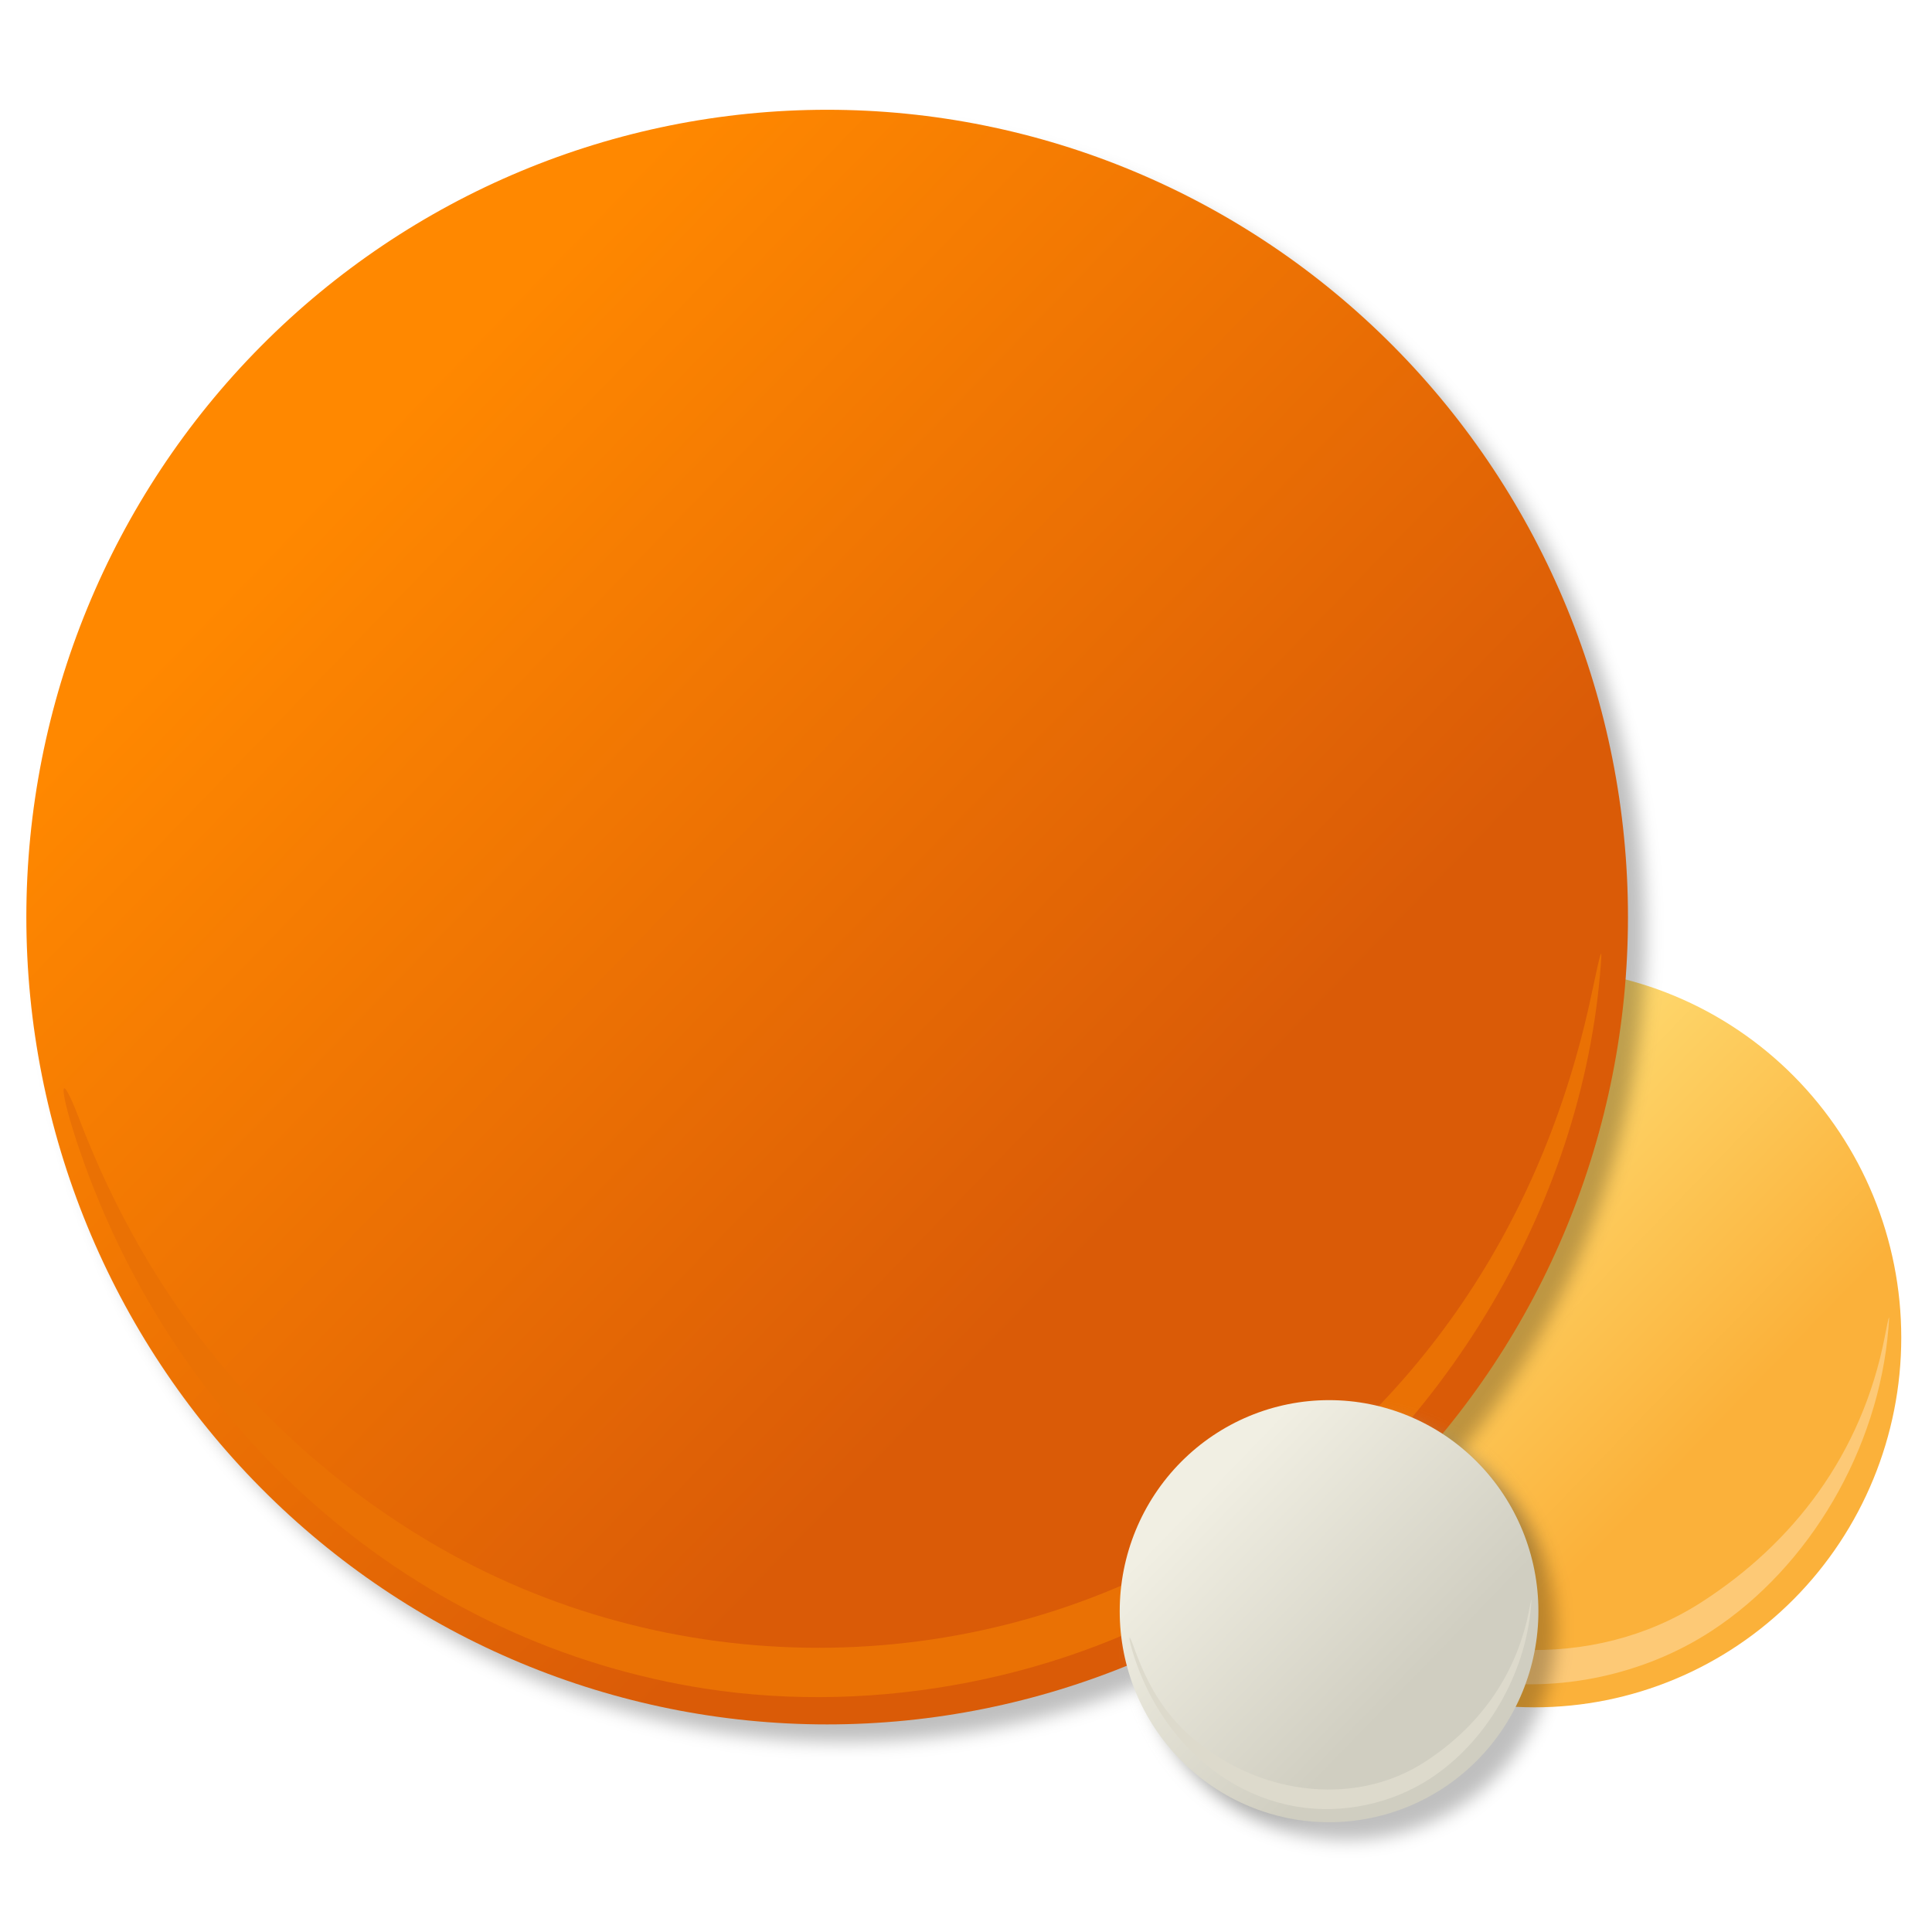
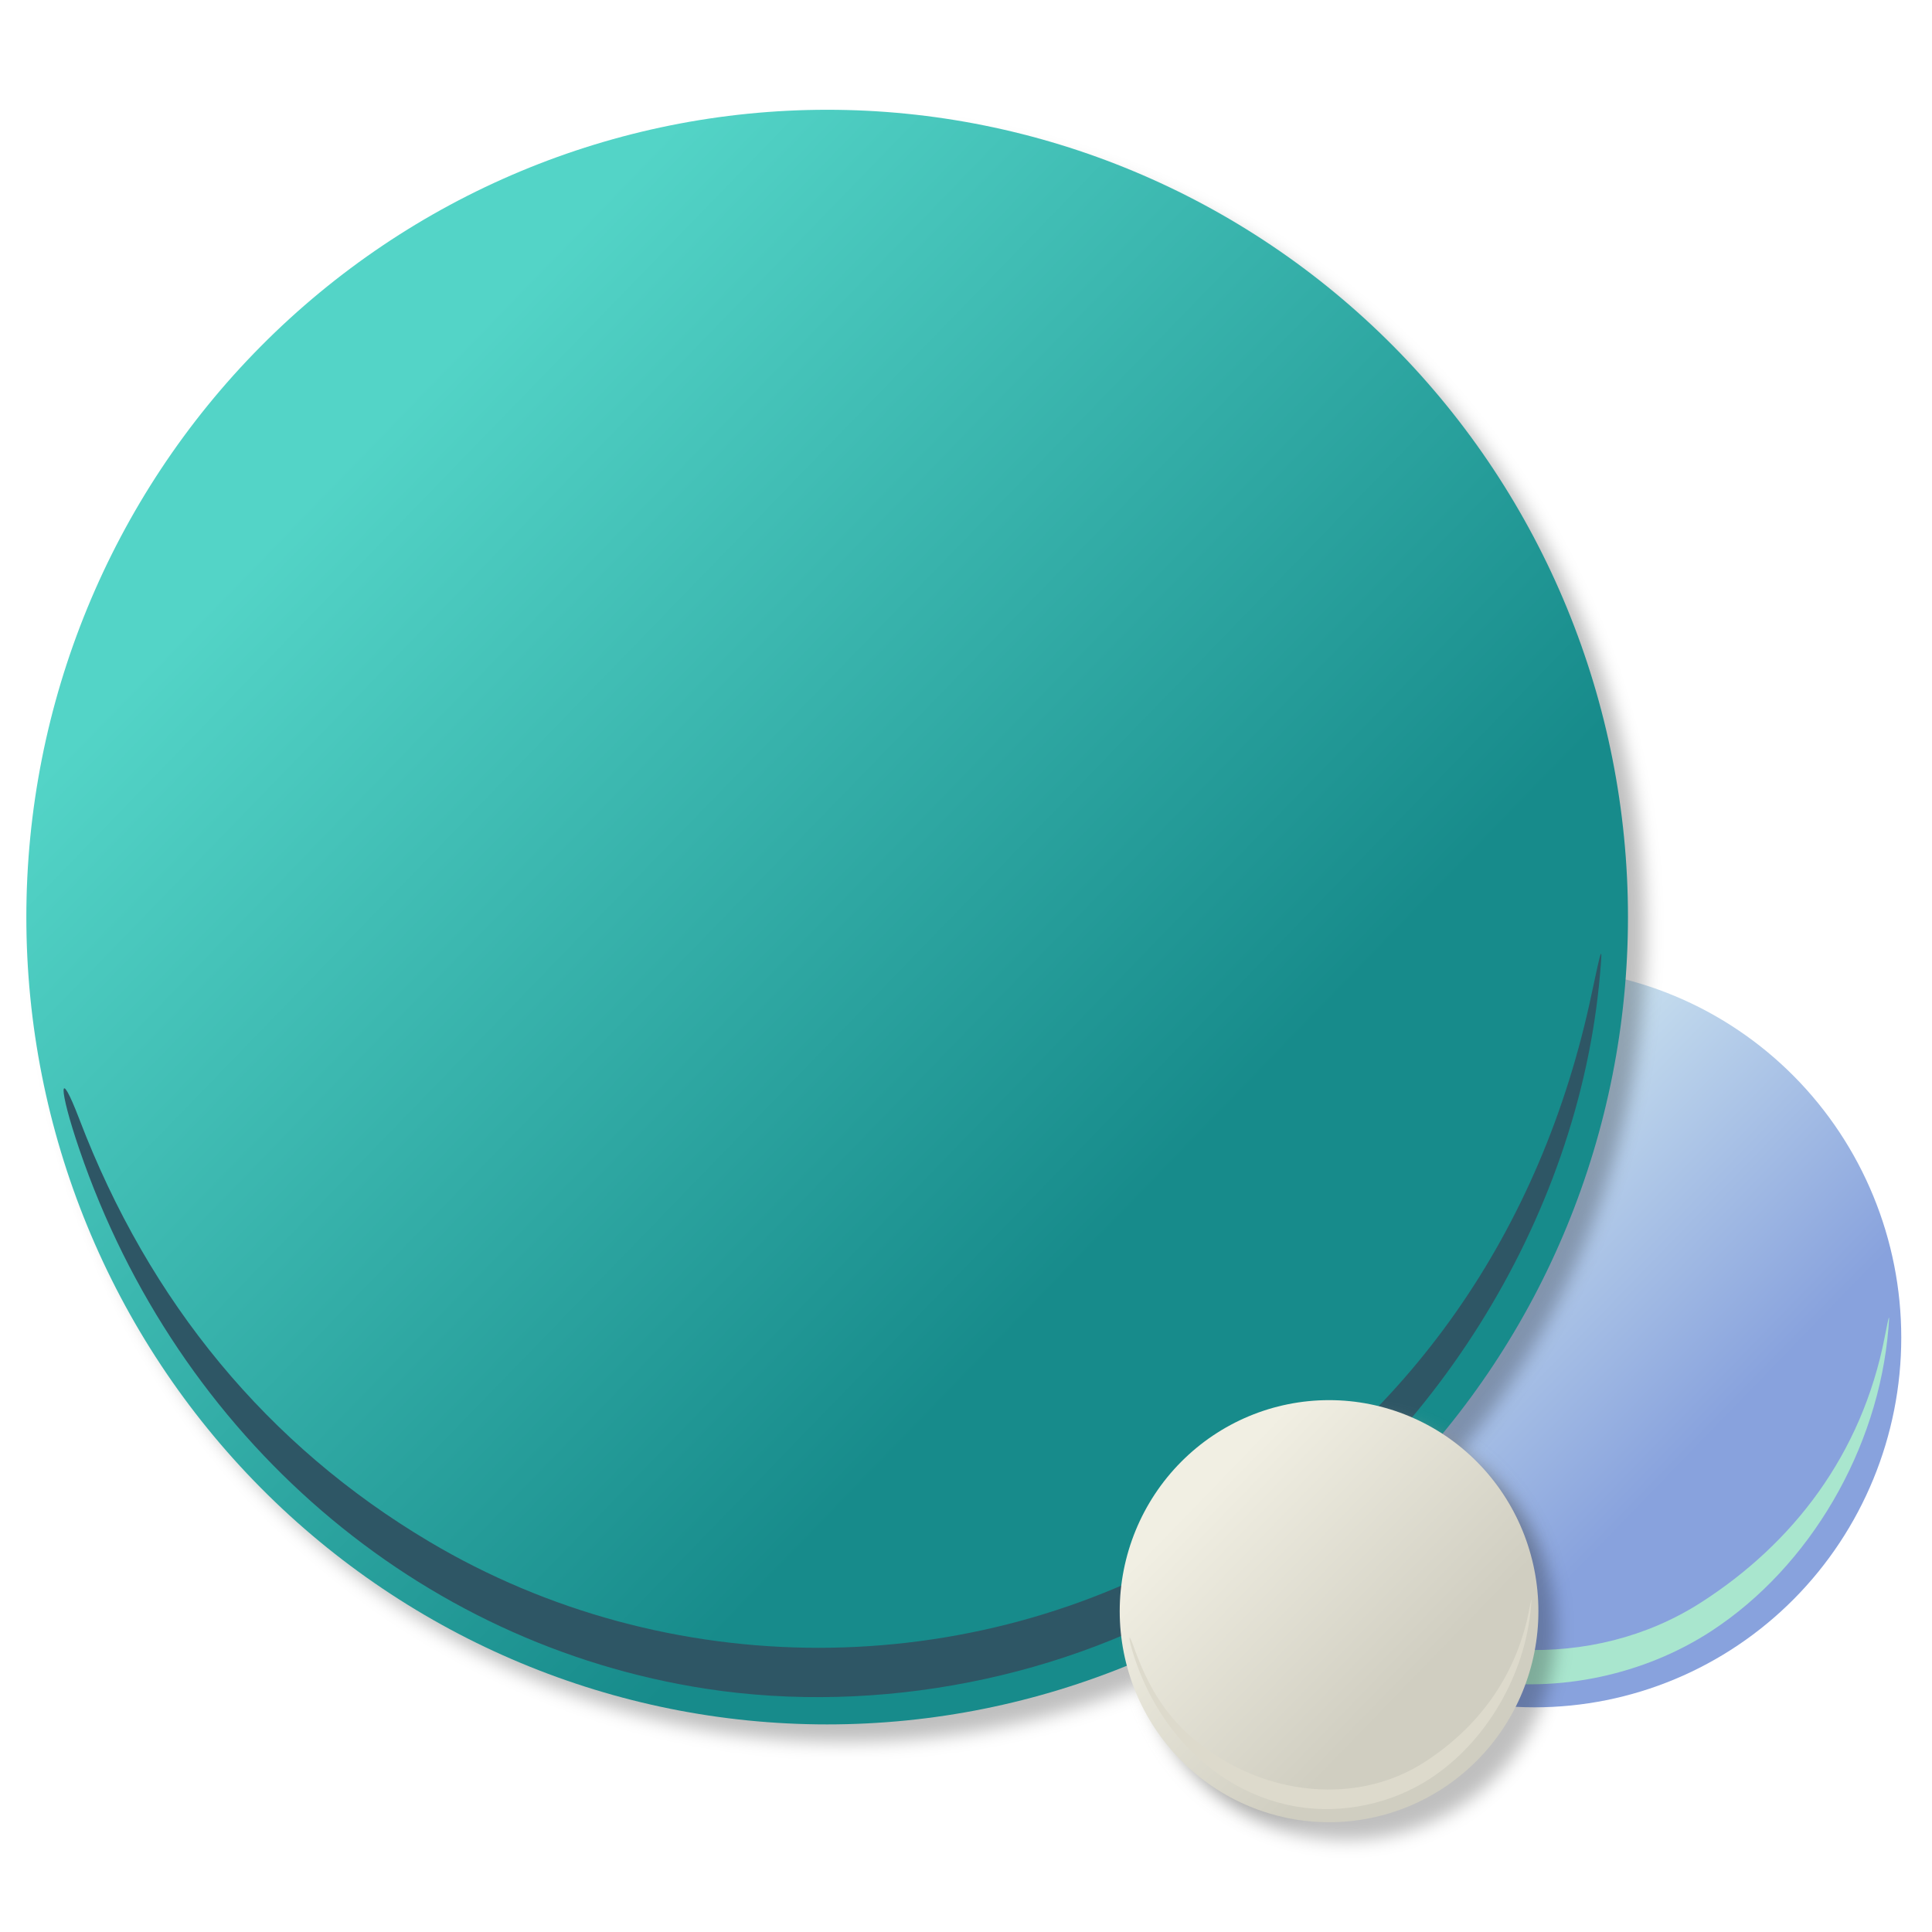
<svg xmlns="http://www.w3.org/2000/svg" width="440" height="440" fill="none">
  <path fill="url(#a)" d="M433 304.631c0 22.331-8.799 43.747-24.463 59.538-15.663 15.79-36.906 24.661-59.057 24.661-22.151 0-43.395-8.871-59.058-24.661-15.663-15.791-24.463-37.207-24.463-59.538 0-22.331 8.8-43.747 24.463-59.538 15.663-15.79 36.907-24.661 59.058-24.661 22.151 0 43.394 8.871 59.057 24.661C424.201 260.884 433 282.3 433 304.631Z" />
-   <path fill="#FDC976" d="M336.834 382.649c-30.049-4.984-55.057-28.172-65.348-60.595-2.196-6.918-2.19-9.569.011-3.368 7.293 20.582 16.724 33.162 33.538 43.933 24.859 15.926 57.574 18.25 82.392 2.317 20.895-13.412 36.559-33.634 41.795-60.399 1.062-5.426 1.152-5.642.858-2.058-2.258 27.557-17.899 54.323-40.298 68.961-15.348 10.029-34.982 14.185-52.944 11.206l-.002.003h-.002Z" />
+   <path fill="#A9E6CE" d="M336.834 382.649c-30.049-4.984-55.057-28.172-65.348-60.595-2.196-6.918-2.19-9.569.011-3.368 7.293 20.582 16.724 33.162 33.538 43.933 24.859 15.926 57.574 18.25 82.392 2.317 20.895-13.412 36.559-33.634 41.795-60.399 1.062-5.426 1.152-5.642.858-2.058-2.258 27.557-17.899 54.323-40.298 68.961-15.348 10.029-34.982 14.185-52.944 11.206l-.002.003h-.002Z" />
  <g filter="url(#b)">
    <path fill="#000" fill-opacity=".25" d="M374.759 212.861c0 48.763-19.215 95.529-53.418 130.01-34.202 34.481-80.591 53.852-128.961 53.852-48.37 0-94.76-19.371-128.962-53.852C29.215 308.39 10 261.624 10 212.861c0-48.763 19.215-95.529 53.418-130.01C97.62 48.372 144.01 29 192.38 29c48.37 0 94.759 19.371 128.961 53.852 34.203 34.48 53.418 81.246 53.418 130.009Z" />
  </g>
  <path fill="url(#c)" d="M370.759 208.861c0 48.763-19.215 95.529-53.418 130.01-34.202 34.481-80.591 53.852-128.961 53.852-48.37 0-94.76-19.371-128.962-53.852C25.215 304.39 6 257.624 6 208.861c0-48.763 19.215-95.529 53.418-130.01C93.62 44.372 140.01 25 188.38 25c48.37 0 94.759 19.371 128.961 53.852 34.203 34.48 53.418 81.246 53.418 130.009Z" />
-   <path fill="#EA7104" d="M160.767 384.597C95.149 374.494 40.542 327.484 18.069 261.754c-4.794-14.024-4.782-19.398.016-6.828 15.926 41.726 42.904 74.301 79.62 96.138 54.283 32.286 123.168 32.281 177.362-.013 45.628-27.19 76.001-70.543 87.436-124.803 2.318-11 2.515-11.438 1.874-4.171-4.931 55.864-39.087 110.127-87.999 139.802-33.513 20.332-76.388 28.758-115.611 22.718Z" />
+   <path fill="#2E5665" d="M160.767 384.597C95.149 374.494 40.542 327.484 18.069 261.754c-4.794-14.024-4.782-19.398.016-6.828 15.926 41.726 42.904 74.301 79.62 96.138 54.283 32.286 123.168 32.281 177.362-.013 45.628-27.19 76.001-70.543 87.436-124.803 2.318-11 2.515-11.438 1.874-4.171-4.931 55.864-39.087 110.127-87.999 139.802-33.513 20.332-76.388 28.758-115.611 22.718Z" />
  <g filter="url(#d)">
    <path fill="url(#e)" d="M354.363 370.934c0 12.747-5.023 24.972-13.964 33.986-8.941 9.014-21.068 14.078-33.713 14.078-12.644 0-24.771-5.064-33.712-14.078-8.941-9.014-13.964-21.239-13.964-33.986 0-12.748 5.023-24.973 13.964-33.986 8.941-9.014 21.068-14.078 33.712-14.078 12.645 0 24.772 5.064 33.713 14.078 8.941 9.013 13.964 21.238 13.964 33.986Z" />
  </g>
  <path fill="url(#f)" d="M350.361 366.936c0 12.748-5.024 24.973-13.965 33.986-8.941 9.014-21.067 14.078-33.712 14.078-12.645 0-24.771-5.064-33.712-14.078-8.941-9.013-13.964-21.238-13.964-33.986 0-12.747 5.023-24.972 13.964-33.986 8.941-9.014 21.067-14.078 33.712-14.078 12.645 0 24.771 5.064 33.712 14.078 8.941 9.014 13.965 21.239 13.965 33.986Z" />
  <path fill="#DDDACC" d="M295.466 411.472c-17.154-2.845-31.429-16.082-37.303-34.59-1.254-3.949-1.251-5.462.005-1.923 4.163 11.749 9.547 18.93 19.145 25.079 14.19 9.091 32.865 10.417 47.032 1.323 11.928-7.656 20.869-19.2 23.858-34.479.606-3.097.658-3.22.49-1.174-1.289 15.73-10.218 31.009-23.004 39.365-8.761 5.725-19.969 8.098-30.222 6.397l-.001.002Z" />
  <defs>
    <linearGradient id="a" x1="383.545" x2="302.158" y1="333.11" y2="254.173" gradientUnits="userSpaceOnUse">
-       <stop stop-color="#FBB13A" />
-       <stop offset="1" stop-color="#FFE57E" />
+       <stop stop-color="#88A2DD" />
+       <stop offset="1" stop-color="#DCF3F4" />
    </linearGradient>
    <linearGradient id="c" x1="262.766" x2="85.045" y1="271.05" y2="98.679" gradientUnits="userSpaceOnUse">
-       <stop stop-color="#DA5B07" />
-       <stop offset="1" stop-color="#F80" />
+       <stop stop-color="#178B8B" />
+       <stop offset="1" stop-color="#53D4C7" />
    </linearGradient>
    <linearGradient id="e" x1="326.132" x2="279.673" y1="387.191" y2="342.131" gradientUnits="userSpaceOnUse">
      <stop stop-opacity=".25" />
      <stop offset="1" stop-color="#F1EFE3" />
    </linearGradient>
    <linearGradient id="f" x1="322.13" x2="275.671" y1="383.193" y2="338.133" gradientUnits="userSpaceOnUse">
      <stop stop-color="#D0CEC1" />
      <stop offset="1" stop-color="#F1EFE3" />
    </linearGradient>
    <filter id="b" width="372.759" height="375.723" x="6" y="25" color-interpolation-filters="sRGB" filterUnits="userSpaceOnUse">
      <feFlood flood-opacity="0" result="BackgroundImageFix" />
      <feBlend in="SourceGraphic" in2="BackgroundImageFix" result="shape" />
      <feGaussianBlur result="effect1_foregroundBlur_210_66" stdDeviation="2" />
    </filter>
    <filter id="d" width="103.353" height="104.128" x="255.01" y="318.87" color-interpolation-filters="sRGB" filterUnits="userSpaceOnUse">
      <feFlood flood-opacity="0" result="BackgroundImageFix" />
      <feBlend in="SourceGraphic" in2="BackgroundImageFix" result="shape" />
      <feGaussianBlur result="effect1_foregroundBlur_210_66" stdDeviation="2" />
    </filter>
  </defs>
</svg>
